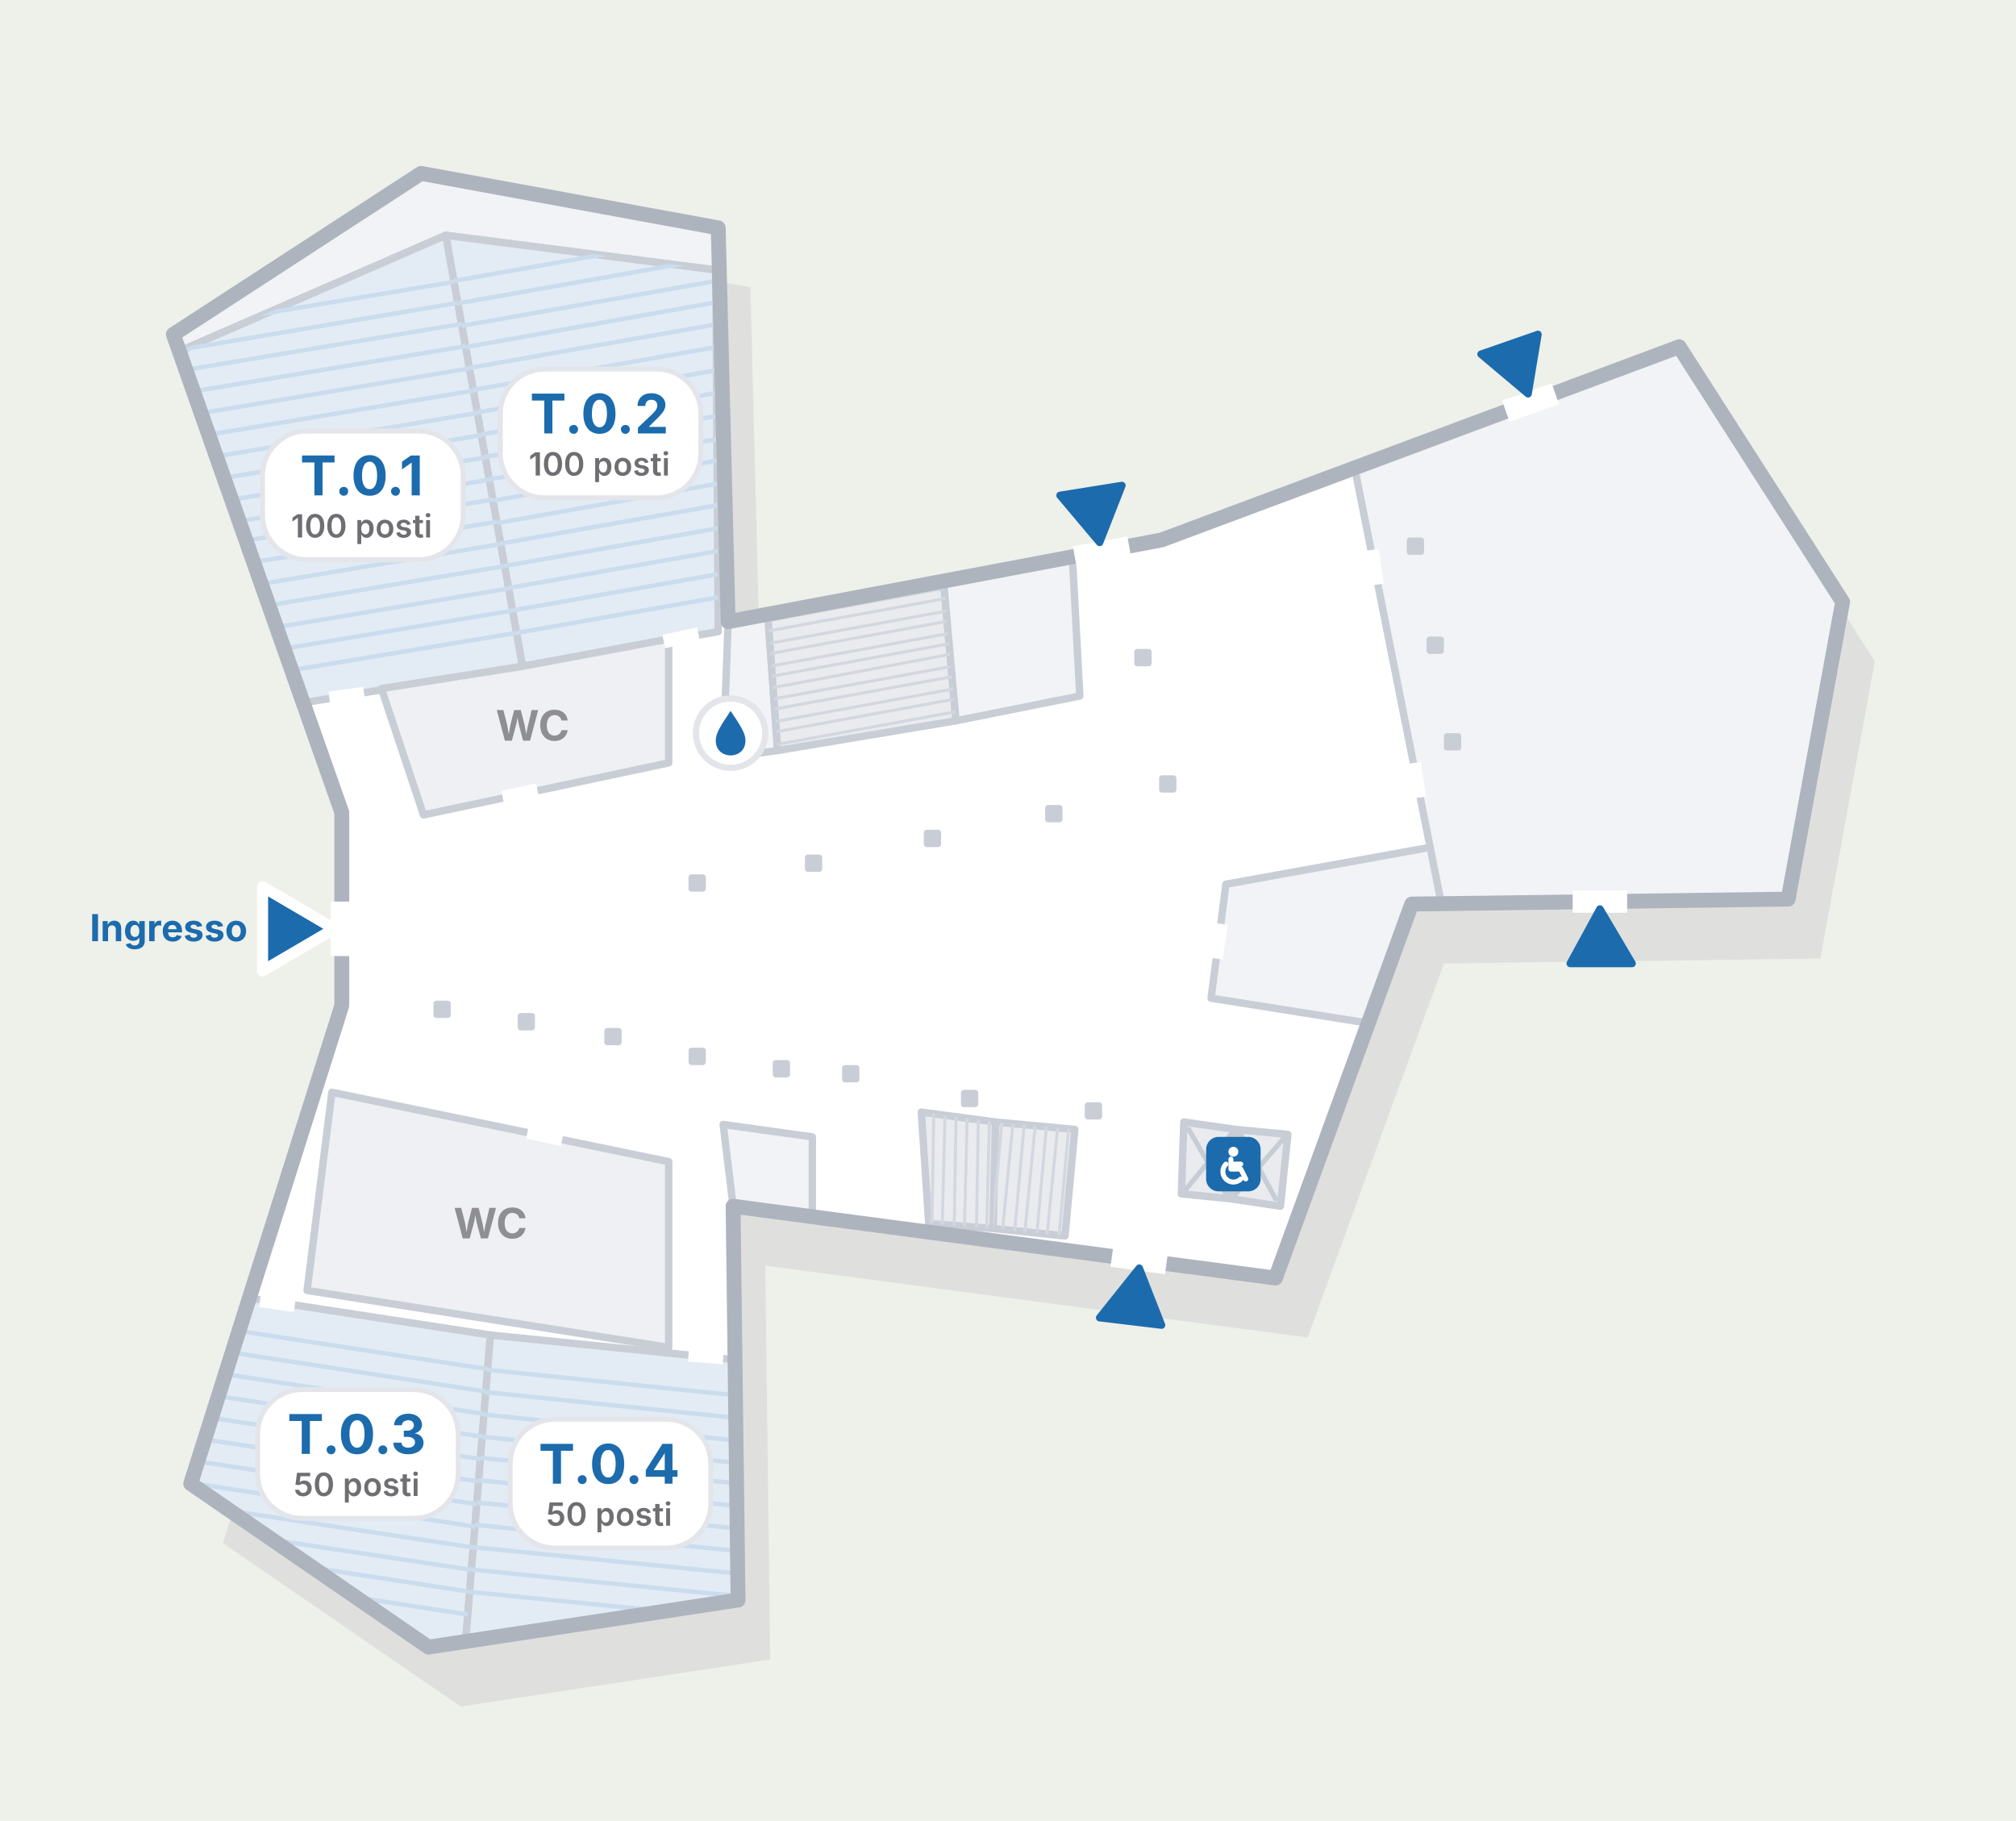
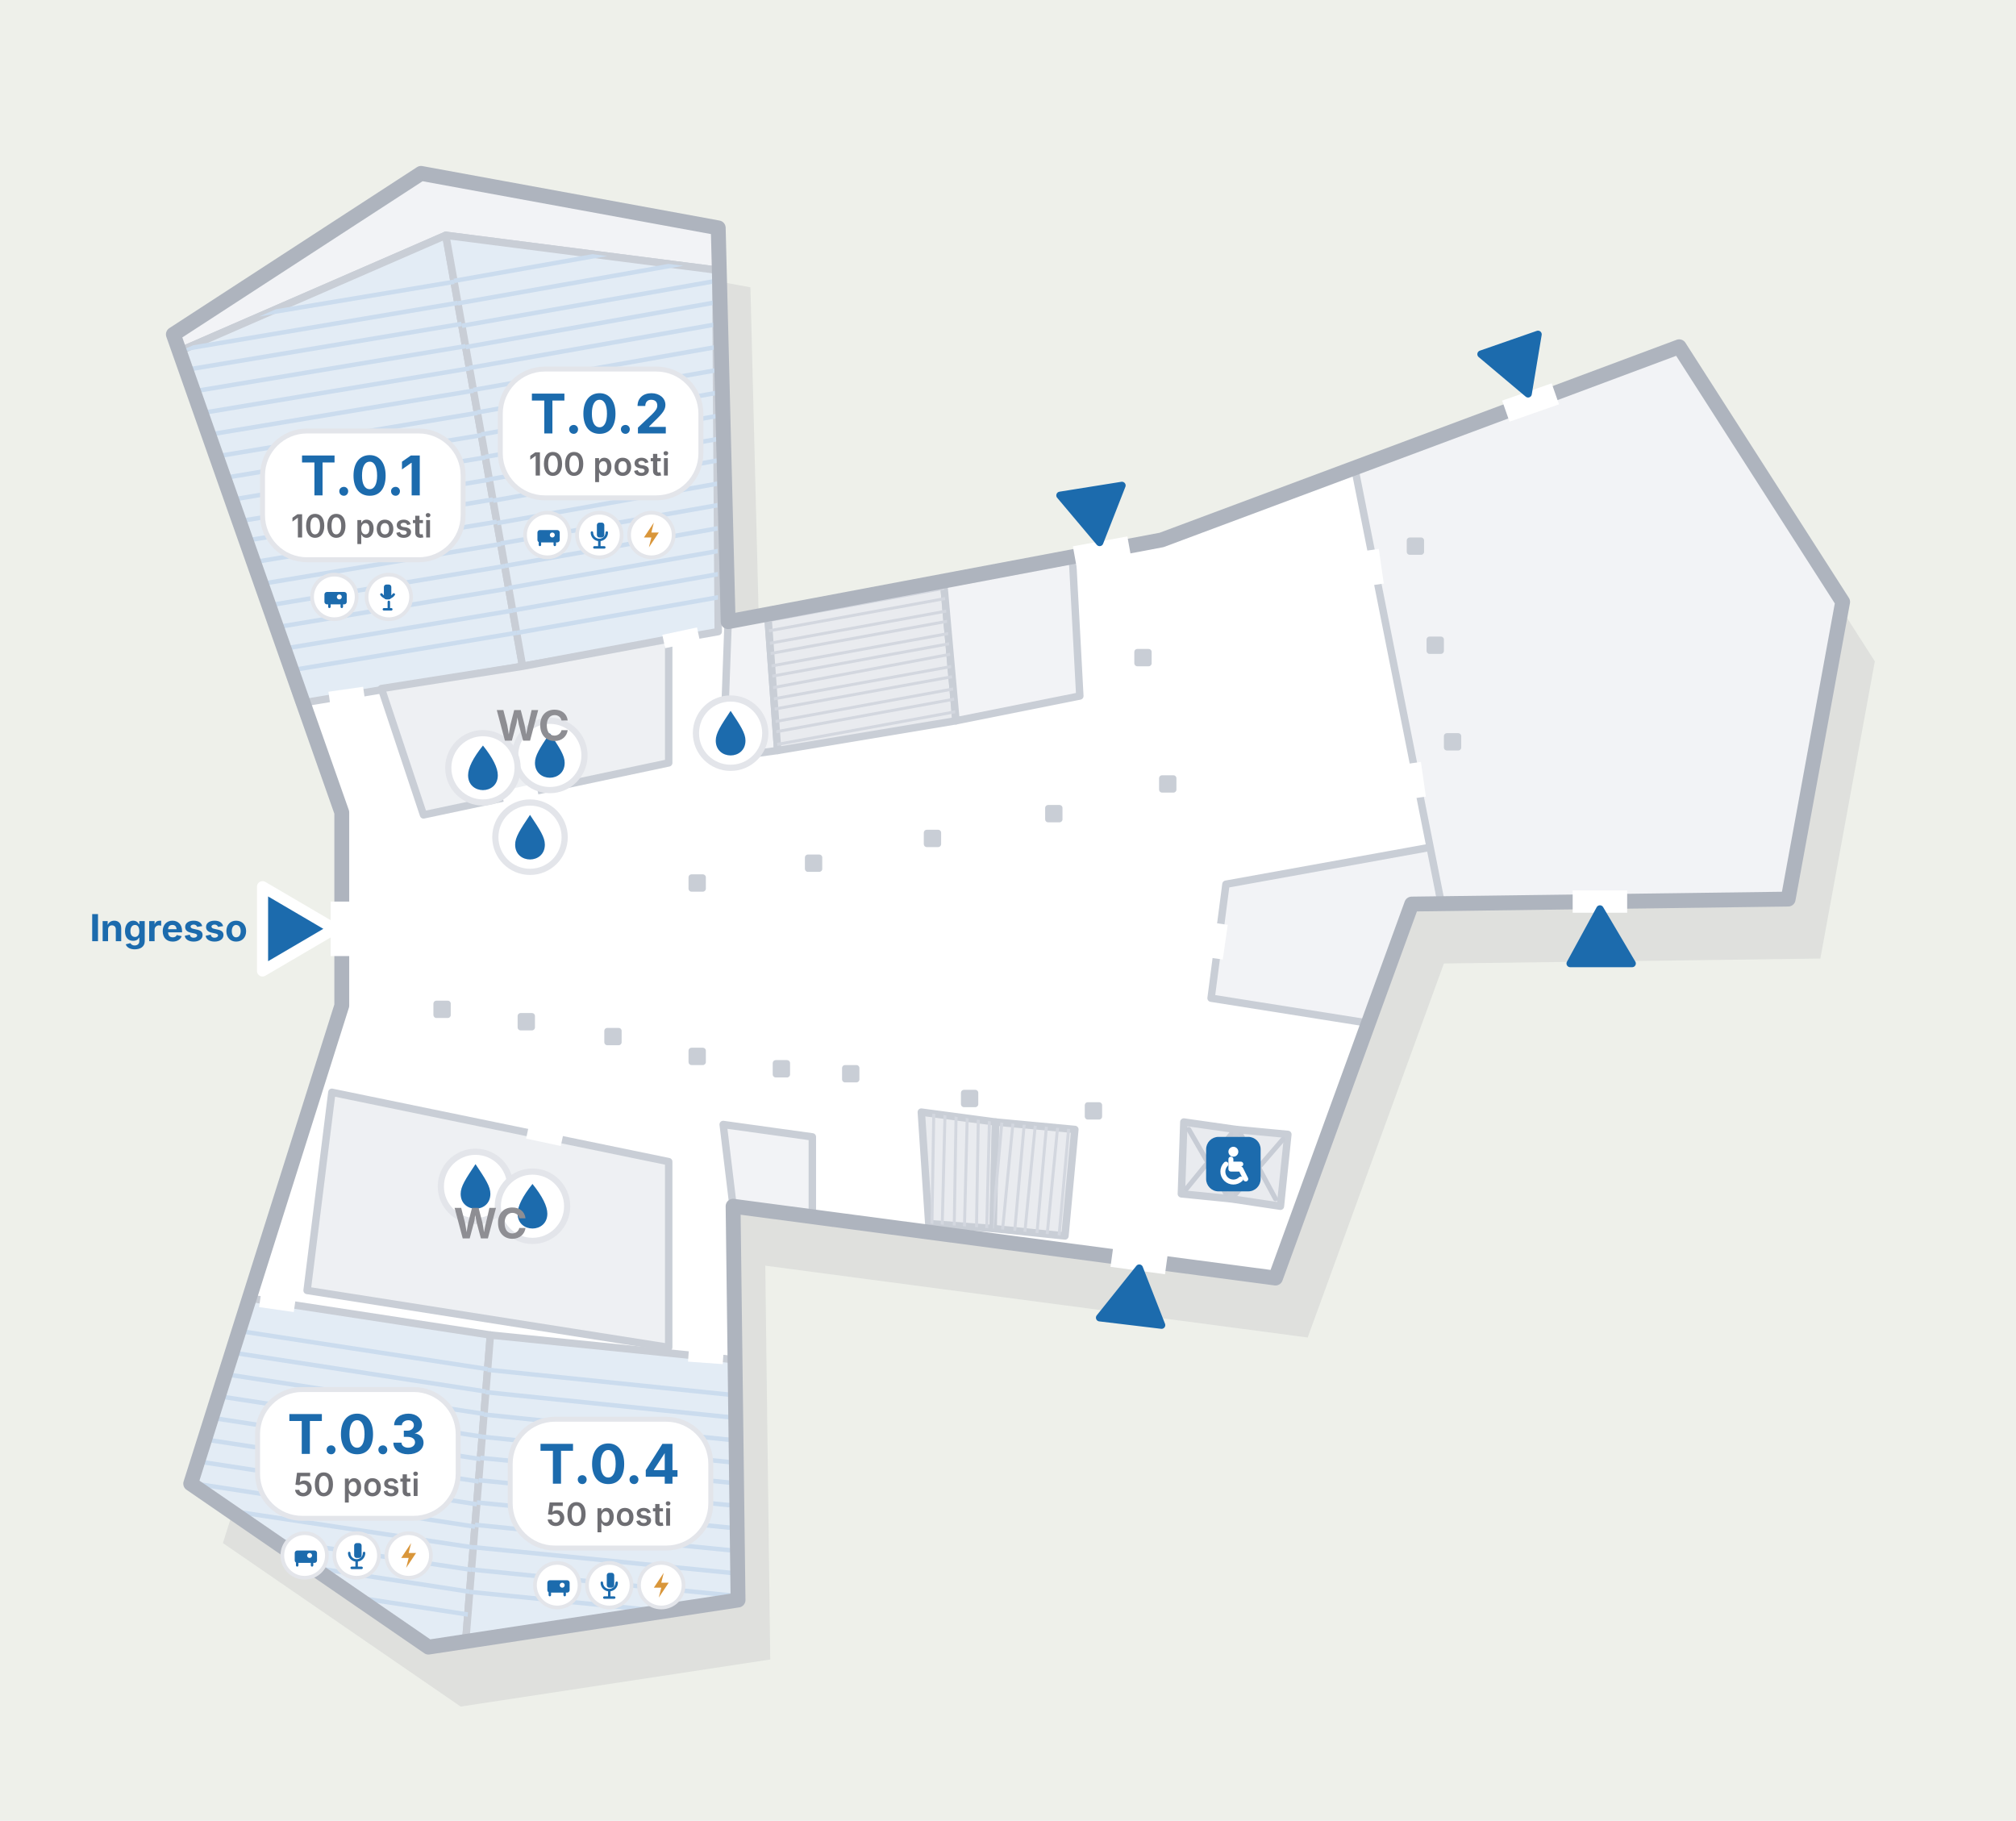
<svg xmlns="http://www.w3.org/2000/svg" viewBox="-27 -34.5 81.4 73.5" width="814" height="735">
  <g id="livello-fondo" data-livello="terreno">
    <rect x="-27" y="-34.5" width="81.4" height="73.5" fill="#EEF0EA" />
    <path d="M3.7 -7L3.3 -22.9L-8.7 -25.1L-18.7 -18.6L-11.9 0.7L-11.9 8.5L-18 27.8L-8.4 34.4L4.1 32.5L3.9 16.6L25.8 19.5L31.3 4.4L46.5 4.2L48.7 -7.8L42.1 -18.1L21.2 -10.3Z" fill="#4E5566" opacity="0.10" />
    <path d="M2.4 -9.4L2 -25.3L-10 -27.5L-20 -21L-13.2 -1.7L-13.2 6.1L-19.3 25.4L-9.7 32L2.8 30.1L2.6 14.2L24.5 17.1L30 2L45.2 1.8L47.4 -10.2L40.8 -20.5L19.9 -12.7Z" fill="#FFFFFF" />
  </g>
  <g id="livello-locali" data-livello="locali">
    <g data-tipo="locale">
      <path d="M-20 -21L-10 -27.5L2 -25.3L1.9 -23.6L-9 -25L-19.8 -20.3Z" fill="#F2F3F6" stroke="#C9CED6" stroke-width="0.3" stroke-linejoin="round" />
    </g>
    <g id="MIA020300S001" data-sigla="T.0.1" data-tipo="aula">
      <path d="M-19.8 -20.3L-9 -25L-5.9 -7.6L-14.9 -6.1Z" fill="#E3ECF5" stroke="#C9CED6" stroke-width="0.3" stroke-linejoin="round" />
    </g>
    <g id="MIA020300S002" data-sigla="T.0.2" data-tipo="aula">
      <path d="M-9 -25L1.9 -23.6L2 -9L-5.9 -7.6Z" fill="#E3ECF5" stroke="#C9CED6" stroke-width="0.3" stroke-linejoin="round" />
    </g>
    <g data-tipo="wc">
      <path d="M-11.6 -6.7L-5.9 -7.6L0 -8.7L0 -3.7L-9.9 -1.6Z" fill="#EEF0F3" stroke="#C9CED6" stroke-width="0.3" stroke-linejoin="round" />
    </g>
    <g data-tipo="locale">
      <path d="M2.4 -9.4L4 -9.7L4.4 -4.2L2.2 -3.9Z" fill="#F2F3F6" stroke="#C9CED6" stroke-width="0.3" stroke-linejoin="round" />
    </g>
    <g data-tipo="scale">
      <path d="M4 -9.7L11.1 -11L11.6 -5.4L4.4 -4.2Z" fill="#E9EBEF" stroke="#C9CED6" stroke-width="0.3" stroke-linejoin="round" />
    </g>
    <g data-tipo="locale">
      <path d="M11.1 -11L16.3 -12L16.6 -6.4L11.6 -5.4Z" fill="#F2F3F6" stroke="#C9CED6" stroke-width="0.3" stroke-linejoin="round" />
    </g>
    <g data-tipo="wc">
      <path d="M-13.6 9.6L0 12.4L0 19.9L-14.6 17.6Z" fill="#EEF0F3" stroke="#C9CED6" stroke-width="0.3" stroke-linejoin="round" />
    </g>
    <g id="MIA020300S019" data-sigla="T.0.3" data-tipo="aula">
      <path d="M-17 17.9L-7.2 19.4L-8.2 31.8L-9.7 32L-19.3 25.4Z" fill="#E3ECF5" stroke="#C9CED6" stroke-width="0.3" stroke-linejoin="round" />
    </g>
    <g id="MIA020300S018" data-sigla="T.0.4" data-tipo="aula">
      <path d="M-7.2 19.4L2.7 20.4L2.8 30.1L-8.2 31.8Z" fill="#E3ECF5" stroke="#C9CED6" stroke-width="0.3" stroke-linejoin="round" />
    </g>
    <g data-tipo="locale">
      <path d="M2.2 10.9L5.8 11.4L5.8 14.6L2.6 14.2Z" fill="#F2F3F6" stroke="#C9CED6" stroke-width="0.3" stroke-linejoin="round" />
    </g>
    <g data-tipo="scale">
      <path d="M10.2 10.4L13.2 10.8L13.1 15.1L10.5 14.9Z" fill="#E9EBEF" stroke="#C9CED6" stroke-width="0.3" stroke-linejoin="round" />
    </g>
    <g data-tipo="scale">
      <path d="M13.2 10.8L16.4 11.1L16 15.4L13.1 15.1Z" fill="#E9EBEF" stroke="#C9CED6" stroke-width="0.3" stroke-linejoin="round" />
    </g>
    <g data-tipo="ascensore">
      <path d="M20.8 10.8L22.9 11.1L22.7 13.9L20.7 13.7Z" fill="#E9EBEF" stroke="#C9CED6" stroke-width="0.3" stroke-linejoin="round" />
    </g>
    <g data-tipo="ascensore">
      <path d="M22.9 11.1L25 11.3L24.7 14.2L22.7 13.9Z" fill="#E9EBEF" stroke="#C9CED6" stroke-width="0.3" stroke-linejoin="round" />
    </g>
    <g data-tipo="locale">
      <path d="M22.5 1.2L30.8 -0.3L31.2 2L30 2L28.2 6.8L21.9 5.8Z" fill="#F2F3F6" stroke="#C9CED6" stroke-width="0.3" stroke-linejoin="round" />
    </g>
    <g data-tipo="locale">
      <path d="M27.7 -15.6L40.8 -20.5L47.4 -10.2L45.2 1.8L31.2 2Z" fill="#F2F3F6" stroke="#C9CED6" stroke-width="0.3" stroke-linejoin="round" />
    </g>
  </g>
  <g id="livello-gradoni" data-livello="gradoni">
    <defs>
      <clipPath id="gr-1">
        <path d="M-19.8 -20.3L-9 -25L-5.9 -7.6L-14.9 -6.1Z" />
      </clipPath>
      <clipPath id="gr-2">
        <path d="M-9 -25L1.9 -23.6L2 -9L-5.9 -7.6Z" />
      </clipPath>
      <clipPath id="gr-8">
        <path d="M-17 17.9L-7.2 19.4L-8.2 31.8L-9.7 32L-19.3 25.4Z" />
      </clipPath>
      <clipPath id="gr-9">
        <path d="M-7.2 19.4L2.7 20.4L2.8 30.1L-8.2 31.8Z" />
      </clipPath>
    </defs>
    <path d="M13.4 -12.2L-25.7 -5.7M13.2 -13.1L-25.8 -6.6M13.1 -14L-25.9 -7.5M12.9 -14.9L-26.1 -8.4M12.8 -15.8L-26.2 -9.3M12.7 -16.7L-26.4 -10.2M12.5 -17.6L-26.5 -11.1M12.4 -18.4L-26.7 -11.9M12.2 -19.3L-26.8 -12.8M12.1 -20.2L-27 -13.7M11.9 -21.1L-27.1 -14.6M11.8 -22L-27.3 -15.5M11.6 -22.9L-27.4 -16.4M11.5 -23.8L-27.6 -17.3M11.3 -24.7L-27.7 -18.2M11.2 -25.6L-27.9 -19M11 -26.4L-28 -19.9" clip-path="url(#gr-1)" stroke="#CBDCEE" stroke-width="0.18" />
    <path d="M21.9 -13.9L-18.3 -6.8M21.7 -14.8L-18.5 -7.7M21.5 -15.7L-18.7 -8.6M21.4 -16.6L-18.8 -9.5M21.2 -17.5L-19 -10.4M21.1 -18.4L-19.1 -11.2M20.9 -19.3L-19.3 -12.1M20.8 -20.1L-19.4 -13M20.6 -21L-19.6 -13.9M20.4 -21.9L-19.8 -14.8M20.3 -22.8L-19.9 -15.7M20.1 -23.7L-20.1 -16.6M20 -24.6L-20.2 -17.5M19.8 -25.5L-20.4 -18.3M19.7 -26.3L-20.5 -19.2M19.5 -27.2L-20.7 -20.1M19.3 -28.1L-20.9 -21" clip-path="url(#gr-2)" stroke="#CBDCEE" stroke-width="0.18" />
    <path d="M-34.5 16.6L0 21.9M-34.6 17.5L-0.1 22.8M-34.7 18.4L-0.2 23.7M-34.9 19.3L-0.4 24.6M-35 20.2L-0.5 25.5M-35.1 21.1L-0.6 26.4M-35.3 22L-0.8 27.3M-35.4 22.9L-0.9 28.2M-35.6 23.8L-1.1 29M-35.7 24.7L-1.2 29.9M-35.8 25.5L-1.3 30.8M-36 26.4L-1.5 31.7" clip-path="url(#gr-8)" stroke="#CBDCEE" stroke-width="0.18" />
    <path d="M-22.9 19.2L8.2 22.4M-23 20.1L8.1 23.3M-23.1 21L8 24.2M-23.2 21.9L8 25.1M-23.3 22.8L7.9 25.9M-23.4 23.7L7.8 26.8M-23.4 24.6L7.7 27.7M-23.5 25.5L7.6 28.6M-23.6 26.4L7.5 29.5M-23.7 27.3L7.4 30.4M-23.8 28.2L7.3 31.3" clip-path="url(#gr-9)" stroke="#CBDCEE" stroke-width="0.18" />
  </g>
  <g id="livello-gradini" data-livello="gradini">
    <defs>
      <clipPath id="gd-5">
        <path d="M4 -9.7L11.1 -11L11.6 -5.4L4.4 -4.2Z" />
      </clipPath>
      <clipPath id="gd-11">
        <path d="M10.2 10.4L13.2 10.8L13.1 15.1L10.5 14.9Z" />
      </clipPath>
      <clipPath id="gd-12">
        <path d="M13.2 10.8L16.4 11.1L16 15.4L13.1 15.1Z" />
      </clipPath>
    </defs>
    <path d="M-5.5 -7.7L13.6 -11.2M-5.4 -7.3L13.7 -10.8M-5.4 -6.8L13.8 -10.3M-5.3 -6.4L13.9 -9.9M-5.2 -5.9L13.9 -9.4M-5.1 -5.5L14 -9M-5 -5L14.1 -8.6M-5 -4.6L14.2 -8.1M-4.9 -4.2L14.3 -7.7M-4.8 -3.7L14.3 -7.2M-4.7 -3.3L14.4 -6.8M-4.6 -2.8L14.5 -6.3" clip-path="url(#gd-5)" stroke="#D3D7DF" stroke-width="0.12" />
    <path d="M13.1 4.8L12.8 16.7M12.6 4.8L12.4 16.7M12.2 4.8L11.9 16.7M11.7 4.8L11.5 16.7M11.3 4.8L11 16.7M10.8 4.7L10.6 16.6" clip-path="url(#gd-11)" stroke="#D3D7DF" stroke-width="0.12" />
    <path d="M16.7 4.9L15.6 17.2M16.3 4.9L15.1 17.2M15.8 4.8L14.7 17.2M15.4 4.8L14.2 17.1M14.9 4.8L13.8 17.1M14.5 4.7L13.3 17M14 4.7L12.9 17" clip-path="url(#gd-12)" stroke="#D3D7DF" stroke-width="0.12" />
  </g>
  <g id="livello-ascensori" data-livello="ascensori">
    <path d="M21 11.1L22.5 13.7M22.7 11.3L20.9 13.5" stroke="#C7CCD5" stroke-width="0.2" stroke-linecap="round" />
    <path d="M23.1 11.3L24.5 13.9M24.8 11.5L22.9 13.7" stroke="#C7CCD5" stroke-width="0.2" stroke-linecap="round" />
  </g>
  <g id="livello-pilastri" data-livello="pilastri">
    <rect x="31.3" y="-4.9" width="0.7" height="0.7" rx="0.12" fill="#C9CED6" />
    <rect x="30.6" y="-8.8" width="0.7" height="0.7" rx="0.12" fill="#C9CED6" />
    <rect x="29.8" y="-12.8" width="0.7" height="0.7" rx="0.12" fill="#C9CED6" />
    <rect x="18.8" y="-8.3" width="0.7" height="0.7" rx="0.12" fill="#C9CED6" />
    <rect x="19.8" y="-3.2" width="0.7" height="0.7" rx="0.12" fill="#C9CED6" />
    <rect x="15.2" y="-2" width="0.7" height="0.7" rx="0.12" fill="#C9CED6" />
    <rect x="10.3" y="-1" width="0.7" height="0.7" rx="0.12" fill="#C9CED6" />
    <rect x="5.5" y="0" width="0.7" height="0.7" rx="0.12" fill="#C9CED6" />
    <rect x="0.8" y="0.8" width="0.7" height="0.7" rx="0.12" fill="#C9CED6" />
    <rect x="4.2" y="8.3" width="0.7" height="0.7" rx="0.12" fill="#C9CED6" />
    <rect x="0.8" y="7.8" width="0.7" height="0.7" rx="0.12" fill="#C9CED6" />
    <rect x="-2.6" y="7" width="0.7" height="0.7" rx="0.12" fill="#C9CED6" />
    <rect x="-6.1" y="6.4" width="0.7" height="0.7" rx="0.12" fill="#C9CED6" />
    <rect x="-9.5" y="5.9" width="0.7" height="0.7" rx="0.12" fill="#C9CED6" />
    <rect x="16.8" y="10" width="0.7" height="0.7" rx="0.12" fill="#C9CED6" />
    <rect x="7" y="8.5" width="0.7" height="0.7" rx="0.12" fill="#C9CED6" />
    <rect x="11.8" y="9.5" width="0.7" height="0.7" rx="0.12" fill="#C9CED6" />
  </g>
  <g id="livello-porte" data-livello="porte">
    <path d="M-12.3 -6.5L-13.7 -6.3M1.2 -8.9L-0.2 -8.6M-5.3 -2.6L-6.7 -2.3M-5.7 11.2L-4.3 11.5M-16.5 18L-15.1 18.2M0.8 20.2L2.2 20.3M28.6 -10.9L28.4 -12.3M30.3 -2.3L30.1 -3.7M22.1 4.2L22.3 2.8" stroke="#FFFFFF" stroke-width="0.55" />
  </g>
+   <g id="livello-percorso-accessibile" data-livello="percorso-accessibile" style="display: none">
+     <path d="M19.6 14.1L19.6 14.4M-0.2 1L-0.1 16.9M21 14.4L21 14.6M-15.7 0.8L-17.6 -4M-15.7 0.8L-16.5 0.8M-0.7 1L-15.2 0.8M17.4 0.4L-0.7 1M17.9 13.8L17.4 0.4M17.9 13.8L23.1 14.9M-0.2 1L-0.2 -7.6M-5.2 11.7L-5 11.7M-4.9 10L-5.2 11.7M-7.6 9.6L-4.9 10M-7.9 11.3L-7.6 9.6M-7.9 11.3L-7.9 11.3M-3.6 1L-5.4 9.9M-10.2 0.9L-14.5 15M-10.2 0.9L-12.7 -5.4M34.6 -3.3L34.8 1.7M24 -1.8L34.6 -3.3M23.4 -5.6L24 -1.8M22.8 -9.4L23.4 -5.6M33 -11.6L22.8 -9.4M33 -11.6L30.9 -17.6M17.2 -4.3L23.4 -5.6M17.4 0.4L17.2 -4.3" fill="none" stroke="#FFFFFF" stroke-width="1" stroke-linecap="round" stroke-linejoin="round" />
+     <path d="M19.7 13.3L20.2 14.5L19 14.3ZM-0.1 18L-0.7 16.9L0.5 16.9ZM21.1 13.5L21.6 14.7L20.4 14.5ZM-15.4 0.8L-16.5 1.4L-16.5 0.2ZM24.2 15.1L23 15.5L23.2 14.3ZM-0.2 -8.7L0.4 -7.6L-0.8 -7.6ZM-3.9 11.9L-5.1 12.3L-4.9 11.1ZM-9 11.1L-7.8 10.7L-8 11.9ZM-14.8 16.1L-15.1 14.9L-13.9 15.2ZM-13.1 -6.4L-12.1 -5.6L-13.3 -5.2ZM34.9 2.8L34.2 1.7L35.4 1.7ZM30.5 -18.6L31.4 -17.8L30.3 -17.4Z" fill="#FFFFFF" stroke="#FFFFFF" stroke-width="0.6" stroke-linejoin="round" />
+     <path d="M19.6 14.1L19.6 14.4M-0.2 1L-0.1 16.9M21 14.4L21 14.6M-15.7 0.8L-17.6 -4M-15.7 0.8L-16.5 0.8M-0.7 1L-15.2 0.8M17.4 0.4L-0.7 1M17.9 13.8L17.4 0.4M17.9 13.8L23.1 14.9M-0.2 1L-0.2 -7.6M-5.2 11.7L-5 11.7M-4.9 10L-5.2 11.7M-7.6 9.6L-4.9 10M-7.9 11.3L-7.6 9.6M-7.9 11.3L-7.9 11.3M-3.6 1L-5.4 9.9M-10.2 0.9L-14.5 15M-10.2 0.9L-12.7 -5.4M34.6 -3.3L34.8 1.7M24 -1.8L34.6 -3.3M23.4 -5.6L24 -1.8M22.8 -9.4L23.4 -5.6M33 -11.6L22.8 -9.4M33 -11.6L30.9 -17.6M17.2 -4.3L23.4 -5.6M17.4 0.4L17.2 -4.3" fill="none" stroke="#1C6BAD" stroke-width="0.42" stroke-linecap="round" stroke-linejoin="round" />
+     <path d="M19.7 13.3L20.2 14.5L19 14.3ZM-0.1 18L-0.7 16.9L0.5 16.9ZM21.1 13.5L21.6 14.7L20.4 14.5ZM-15.4 0.8L-16.5 1.4L-16.5 0.2ZM24.2 15.1L23 15.5L23.2 14.3ZM-0.2 -8.7L0.4 -7.6L-0.8 -7.6ZM-3.9 11.9L-5.1 12.3L-4.9 11.1ZM-9 11.1L-7.8 10.7L-8 11.9ZM-14.8 16.1L-15.1 14.9L-13.9 15.2ZM-13.1 -6.4L-12.1 -5.6L-13.3 -5.2ZM34.9 2.8L34.2 1.7L35.4 1.7ZM30.5 -18.6L31.4 -17.8L30.3 -17.4Z" fill="#1C6BAD" />
+   </g>
  <g id="livello-muri" data-livello="muri">
    <path d="M2.4 -9.4L2 -25.3L-10 -27.5L-20 -21L-13.2 -1.7L-13.2 6.1L-19.3 25.4L-9.7 32L2.8 30.1L2.6 14.2L24.5 17.1L30 2L45.2 1.8L47.4 -10.2L40.8 -20.5L19.9 -12.7Z" fill="none" stroke="#AEB4BE" stroke-width="0.6" stroke-linejoin="round" />
  </g>
  <g id="livello-ingressi" data-livello="ingressi">
    <path d="M-13.2 1.9L-13.2 4.1" stroke="#FFFFFF" stroke-width="0.9" />
    <path d="M-13.5 3L-16.4 1.3L-16.4 4.7Z" fill="#1C6BAD" stroke="#FFFFFF" stroke-width="0.45" stroke-linejoin="round" />
    <text x="-17" y="3.5" font-size="1.5" font-weight="700" text-anchor="end" fill="#1C6BAD" font-family="-apple-system, system-ui, sans-serif">Ingresso</text>
    <path d="M18.6 -12.4L16.4 -12" stroke="#FFFFFF" stroke-width="0.9" />
    <path d="M17.4 -12.6L18.3 -14.9L15.8 -14.5Z" fill="#1C6BAD" stroke="#1C6BAD" stroke-width="0.3" stroke-linejoin="round" />
    <path d="M35.8 -18.6L33.8 -17.9" stroke="#FFFFFF" stroke-width="0.9" />
    <path d="M34.7 -18.6L35.1 -21L32.8 -20.2Z" fill="#1C6BAD" stroke="#1C6BAD" stroke-width="0.3" stroke-linejoin="round" />
    <path d="M17.9 16.2L20.1 16.5" stroke="#FFFFFF" stroke-width="0.9" />
    <path d="M19 16.7L17.4 18.7L19.9 19Z" fill="#1C6BAD" stroke="#1C6BAD" stroke-width="0.3" stroke-linejoin="round" />
    <path d="M36.5 1.9L38.7 1.9" stroke="#FFFFFF" stroke-width="0.9" />
    <path d="M37.6 2.2L36.4 4.4L38.9 4.4Z" fill="#1C6BAD" stroke="#1C6BAD" stroke-width="0.3" stroke-linejoin="round" />
  </g>
  <g id="livello-accessibilita" data-livello="accessibilita">
    <rect x="21.7" y="11.4" width="2.2" height="2.2" rx="0.5" fill="#1C6BAD" />
    <circle cx="22.8" cy="12" r="0.2" fill="#FFFFFF" />
    <path d="M22.7 12.3L22.7 12.7L23.1 12.7L23.3 13.1M22.7 12.5L23.1 12.5" fill="none" stroke="#FFFFFF" stroke-width="0.2" stroke-linecap="round" stroke-linejoin="round" />
    <path d="M22.5 12.5A0.4 0.4 0 1 0 23.1 13.1" fill="none" stroke="#FFFFFF" stroke-width="0.2" stroke-linecap="round" />
  </g>
  <g id="livello-acqua" data-livello="acqua">
    <circle cx="2.5" cy="-4.9" r="1.4" fill="#FFFFFF" stroke="#E3E5EA" stroke-width="0.25" />
    <path d="M2.5 -5.8C2.9 -5.2 3.1 -4.9 3.1 -4.6C3.1 -4.2 2.8 -4 2.5 -4C2.2 -4 1.9 -4.2 1.9 -4.6C1.9 -4.9 2.1 -5.2 2.5 -5.8Z" fill="#1C6BAD" />
+     <circle cx="-5.6" cy="-0.7" r="1.4" fill="#FFFFFF" stroke="#E3E5EA" stroke-width="0.25" />
+     <path d="M-5.6 -1.6C-5.2 -1 -5 -0.7 -5 -0.4C-5 0 -5.3 0.2 -5.6 0.2C-5.9 0.2 -6.2 0 -6.2 -0.4C-6.2 -0.7 -6 -1 -5.6 -1.6Z" fill="#1C6BAD" />
+     <circle cx="-7.8" cy="13.4" r="1.4" fill="#FFFFFF" stroke="#E3E5EA" stroke-width="0.25" />
+     <path d="M-7.8 12.5C-7.4 13.1 -7.2 13.4 -7.2 13.7C-7.2 14.1 -7.5 14.3 -7.8 14.3C-8.1 14.3 -8.4 14.1 -8.4 13.7C-8.4 13.4 -8.2 13.1 -7.8 12.5Z" fill="#1C6BAD" />
+     <circle cx="-5.5" cy="14.2" r="1.4" fill="#FFFFFF" stroke="#E3E5EA" stroke-width="0.25" />
+     <path d="M-5.5 13.3C-5.1 13.8 -4.9 14.2 -4.9 14.5C-4.9 14.9 -5.2 15.1 -5.5 15.1C-5.8 15.1 -6.1 14.9 -6.1 14.5C-6.1 14.2 -5.9 13.8 -5.5 13.3Z" fill="#1C6BAD" />
+     <circle cx="-4.8" cy="-4" r="1.4" fill="#FFFFFF" stroke="#E3E5EA" stroke-width="0.25" />
+     <path d="M-4.8 -4.9C-4.4 -4.3 -4.2 -4 -4.2 -3.7C-4.2 -3.3 -4.5 -3.1 -4.8 -3.1C-5.1 -3.1 -5.4 -3.3 -5.4 -3.7C-5.4 -4 -5.2 -4.3 -4.8 -4.9Z" fill="#1C6BAD" />
+     <circle cx="-7.5" cy="-3.5" r="1.4" fill="#FFFFFF" stroke="#E3E5EA" stroke-width="0.25" />
+     <path d="M-7.5 -4.4C-7.1 -3.9 -6.9 -3.5 -6.9 -3.2C-6.9 -2.8 -7.2 -2.6 -7.5 -2.6C-7.8 -2.6 -8.1 -2.8 -8.1 -3.2C-8.1 -3.5 -7.9 -3.9 -7.5 -4.4Z" fill="#1C6BAD" />
  </g>
  <g id="livello-etichette" data-livello="etichette">
    <g id="MIA020300S001-etichetta">
      <rect x="-16.4" y="-17.1" width="8.1" height="5.2" rx="1.8" fill="#FFFFFF" stroke="#E3E5EA" stroke-width="0.2" />
      <text x="-12.4" y="-14.5" font-size="2.2" font-weight="700" text-anchor="middle" fill="#1C6BAD" font-family="-apple-system, system-ui, sans-serif">T.0.1</text>
      <text x="-12.4" y="-12.8" font-size="1.3" font-weight="600" text-anchor="middle" fill="#6E6E73" font-family="-apple-system, system-ui, sans-serif">100 posti</text>
    </g>
    <g id="MIA020300S002-etichetta">
      <rect x="-6.8" y="-19.6" width="8.1" height="5.2" rx="1.8" fill="#FFFFFF" stroke="#E3E5EA" stroke-width="0.2" />
      <text x="-2.8" y="-17" font-size="2.2" font-weight="700" text-anchor="middle" fill="#1C6BAD" font-family="-apple-system, system-ui, sans-serif">T.0.2</text>
      <text x="-2.8" y="-15.3" font-size="1.3" font-weight="600" text-anchor="middle" fill="#6E6E73" font-family="-apple-system, system-ui, sans-serif">100 posti</text>
    </g>
    <text x="-5.5" y="-4.6" font-size="1.7" font-weight="700" text-anchor="middle" fill="#8E8E93" font-family="-apple-system, system-ui, sans-serif">WC</text>
    <text x="-7.2" y="15.5" font-size="1.7" font-weight="700" text-anchor="middle" fill="#8E8E93" font-family="-apple-system, system-ui, sans-serif">WC</text>
    <g id="MIA020300S019-etichetta">
      <rect x="-16.6" y="21.6" width="8.1" height="5.2" rx="1.8" fill="#FFFFFF" stroke="#E3E5EA" stroke-width="0.2" />
      <text x="-12.6" y="24.2" font-size="2.2" font-weight="700" text-anchor="middle" fill="#1C6BAD" font-family="-apple-system, system-ui, sans-serif">T.0.3</text>
      <text x="-12.6" y="25.9" font-size="1.3" font-weight="600" text-anchor="middle" fill="#6E6E73" font-family="-apple-system, system-ui, sans-serif">50 posti</text>
    </g>
    <g id="MIA020300S018-etichetta">
      <rect x="-6.4" y="22.8" width="8.1" height="5.2" rx="1.8" fill="#FFFFFF" stroke="#E3E5EA" stroke-width="0.2" />
      <text x="-2.4" y="25.4" font-size="2.2" font-weight="700" text-anchor="middle" fill="#1C6BAD" font-family="-apple-system, system-ui, sans-serif">T.0.4</text>
      <text x="-2.4" y="27.1" font-size="1.3" font-weight="600" text-anchor="middle" fill="#6E6E73" font-family="-apple-system, system-ui, sans-serif">50 posti</text>
    </g>
  </g>
+   <g id="livello-dotazioni" data-livello="dotazioni">
+     <circle cx="-13.5" cy="-10.4" r="0.9" fill="#FFFFFF" stroke="#E3E5EA" stroke-width="0.15" />
+     <rect x="-13.9" y="-10.6" width="0.9" height="0.5" rx="0.1" fill="#1C6BAD" />
+     <circle cx="-13.3" cy="-10.4" r="0.1" fill="#FFFFFF" />
+     <path d="M-13.7 -10.1V-10M-13.2 -10.1V-10" stroke="#1C6BAD" stroke-width="0.1" stroke-linecap="round" />
+     <circle cx="-11.3" cy="-10.4" r="0.9" fill="#FFFFFF" stroke="#E3E5EA" stroke-width="0.15" />
+     <rect x="-11.5" y="-10.9" width="0.3" height="0.6" rx="0.1" fill="#1C6BAD" />
+     <path d="M-11.6 -10.5A0.3 0.3 0 0 0 -11.1 -10.5M-11.3 -10.2V-9.9M-11.5 -9.9H-11.2" fill="none" stroke="#1C6BAD" stroke-width="0.1" stroke-linecap="round" />
+     <circle cx="-4.9" cy="-12.9" r="0.9" fill="#FFFFFF" stroke="#E3E5EA" stroke-width="0.15" />
+     <rect x="-5.3" y="-13.1" width="0.9" height="0.5" rx="0.1" fill="#1C6BAD" />
+     <circle cx="-4.7" cy="-12.9" r="0.1" fill="#FFFFFF" />
+     <path d="M-5.2 -12.6V-12.5M-4.6 -12.6V-12.5" stroke="#1C6BAD" stroke-width="0.1" stroke-linecap="round" />
+     <circle cx="-2.8" cy="-12.9" r="0.9" fill="#FFFFFF" stroke="#E3E5EA" stroke-width="0.15" />
+     <rect x="-2.9" y="-13.4" width="0.3" height="0.6" rx="0.1" fill="#1C6BAD" />
+     <path d="M-3.1 -13A0.3 0.3 0 0 0 -2.5 -13M-2.8 -12.7V-12.4M-3 -12.4H-2.6" fill="none" stroke="#1C6BAD" stroke-width="0.1" stroke-linecap="round" />
+     <circle cx="-0.7" cy="-12.9" r="0.9" fill="#FFFFFF" stroke="#E3E5EA" stroke-width="0.15" />
+     <path d="M-0.6 -13.4L-1 -12.8L-0.7 -12.8L-0.8 -12.4L-0.4 -13L-0.7 -13Z" fill="#D9963A" />
+     <circle cx="-14.7" cy="28.3" r="0.9" fill="#FFFFFF" stroke="#E3E5EA" stroke-width="0.15" />
+     <rect x="-15.1" y="28.1" width="0.9" height="0.5" rx="0.1" fill="#1C6BAD" />
+     <circle cx="-14.5" cy="28.3" r="0.1" fill="#FFFFFF" />
+     <path d="M-15 28.6V28.7M-14.4 28.6V28.7" stroke="#1C6BAD" stroke-width="0.1" stroke-linecap="round" />
+     <circle cx="-12.6" cy="28.3" r="0.9" fill="#FFFFFF" stroke="#E3E5EA" stroke-width="0.15" />
+     <rect x="-12.7" y="27.8" width="0.3" height="0.6" rx="0.1" fill="#1C6BAD" />
+     <path d="M-12.9 28.2A0.3 0.3 0 0 0 -12.3 28.2M-12.6 28.5V28.8M-12.8 28.8H-12.4" fill="none" stroke="#1C6BAD" stroke-width="0.1" stroke-linecap="round" />
+     <circle cx="-10.5" cy="28.3" r="0.9" fill="#FFFFFF" stroke="#E3E5EA" stroke-width="0.15" />
+     <path d="M-10.4 27.8L-10.8 28.4L-10.5 28.4L-10.6 28.8L-10.2 28.2L-10.5 28.2Z" fill="#D9963A" />
+     <circle cx="-4.5" cy="29.5" r="0.9" fill="#FFFFFF" stroke="#E3E5EA" stroke-width="0.15" />
+     <rect x="-4.9" y="29.3" width="0.9" height="0.5" rx="0.1" fill="#1C6BAD" />
+     <circle cx="-4.3" cy="29.5" r="0.1" fill="#FFFFFF" />
+     <path d="M-4.8 29.8V29.9M-4.2 29.8V29.9" stroke="#1C6BAD" stroke-width="0.1" stroke-linecap="round" />
+     <circle cx="-2.4" cy="29.5" r="0.9" fill="#FFFFFF" stroke="#E3E5EA" stroke-width="0.15" />
+     <rect x="-2.5" y="29" width="0.3" height="0.6" rx="0.1" fill="#1C6BAD" />
+     <path d="M-2.7 29.4A0.3 0.3 0 0 0 -2.1 29.4M-2.4 29.7V30M-2.6 30H-2.2" fill="none" stroke="#1C6BAD" stroke-width="0.1" stroke-linecap="round" />
+     <circle cx="-0.3" cy="29.5" r="0.9" fill="#FFFFFF" stroke="#E3E5EA" stroke-width="0.15" />
+     <path d="M-0.2 29L-0.6 29.6L-0.3 29.6L-0.4 30L0 29.4L-0.3 29.4Z" fill="#D9963A" />
+   </g>
</svg>
